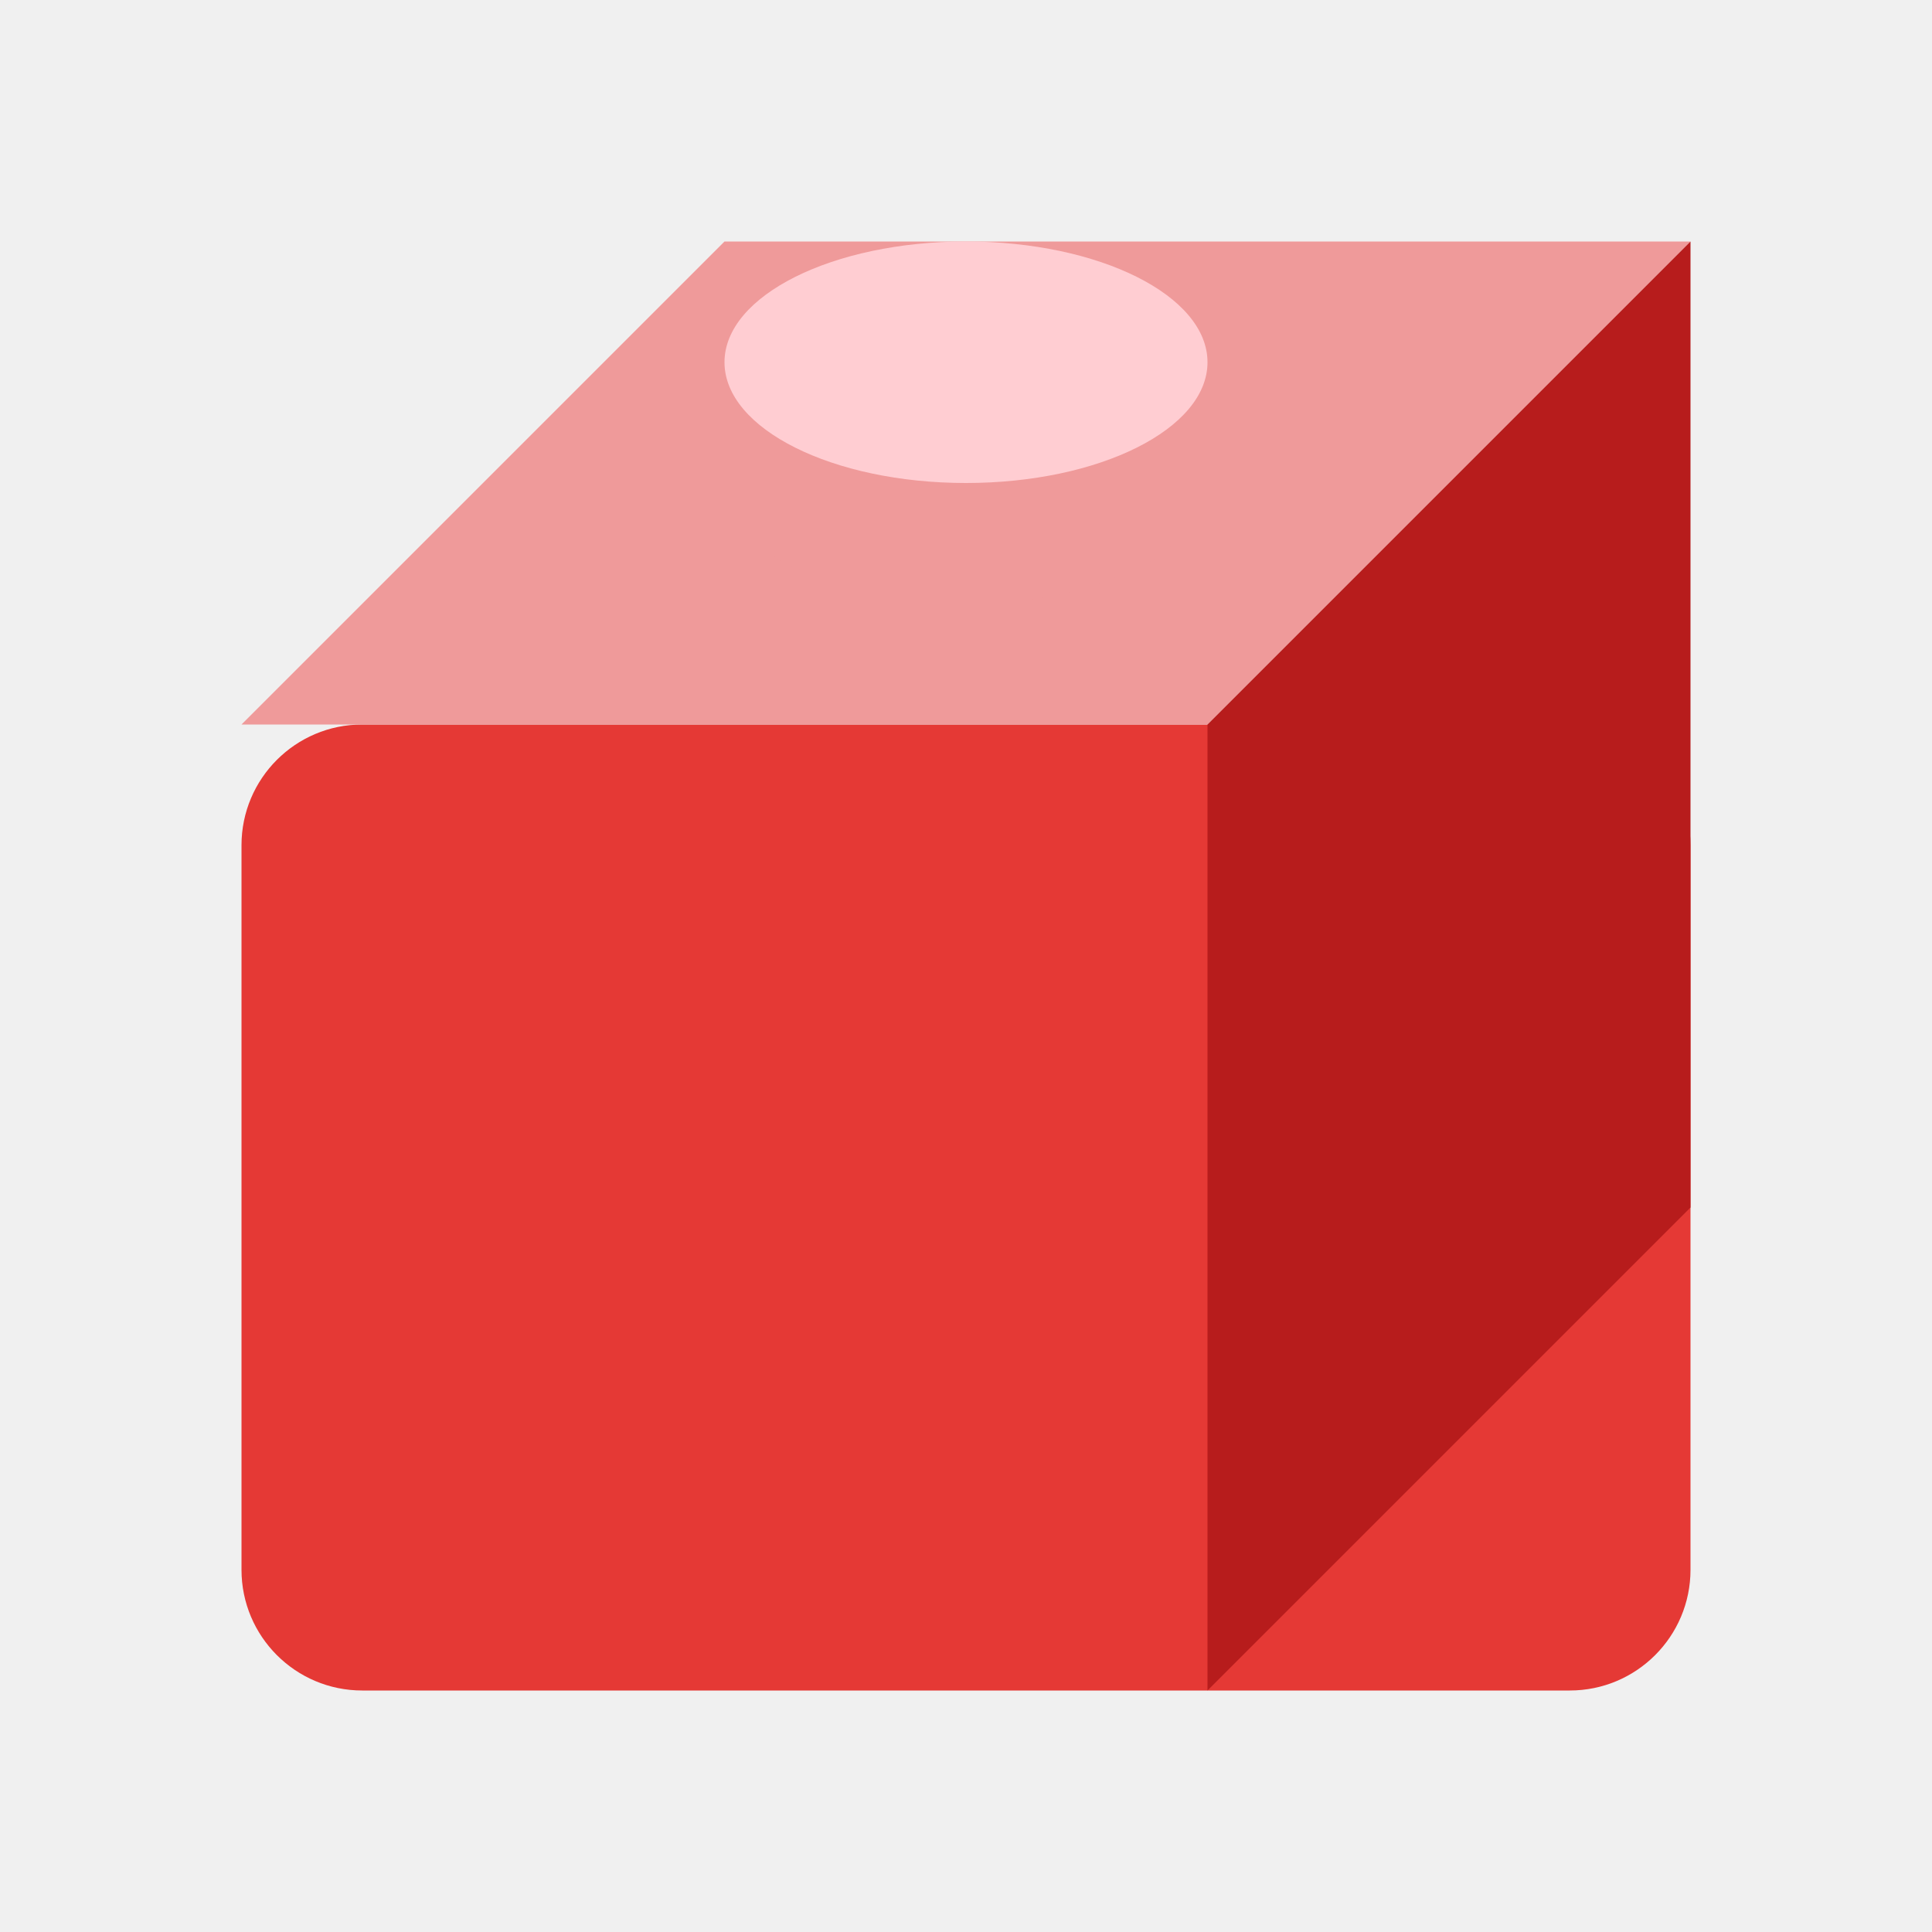
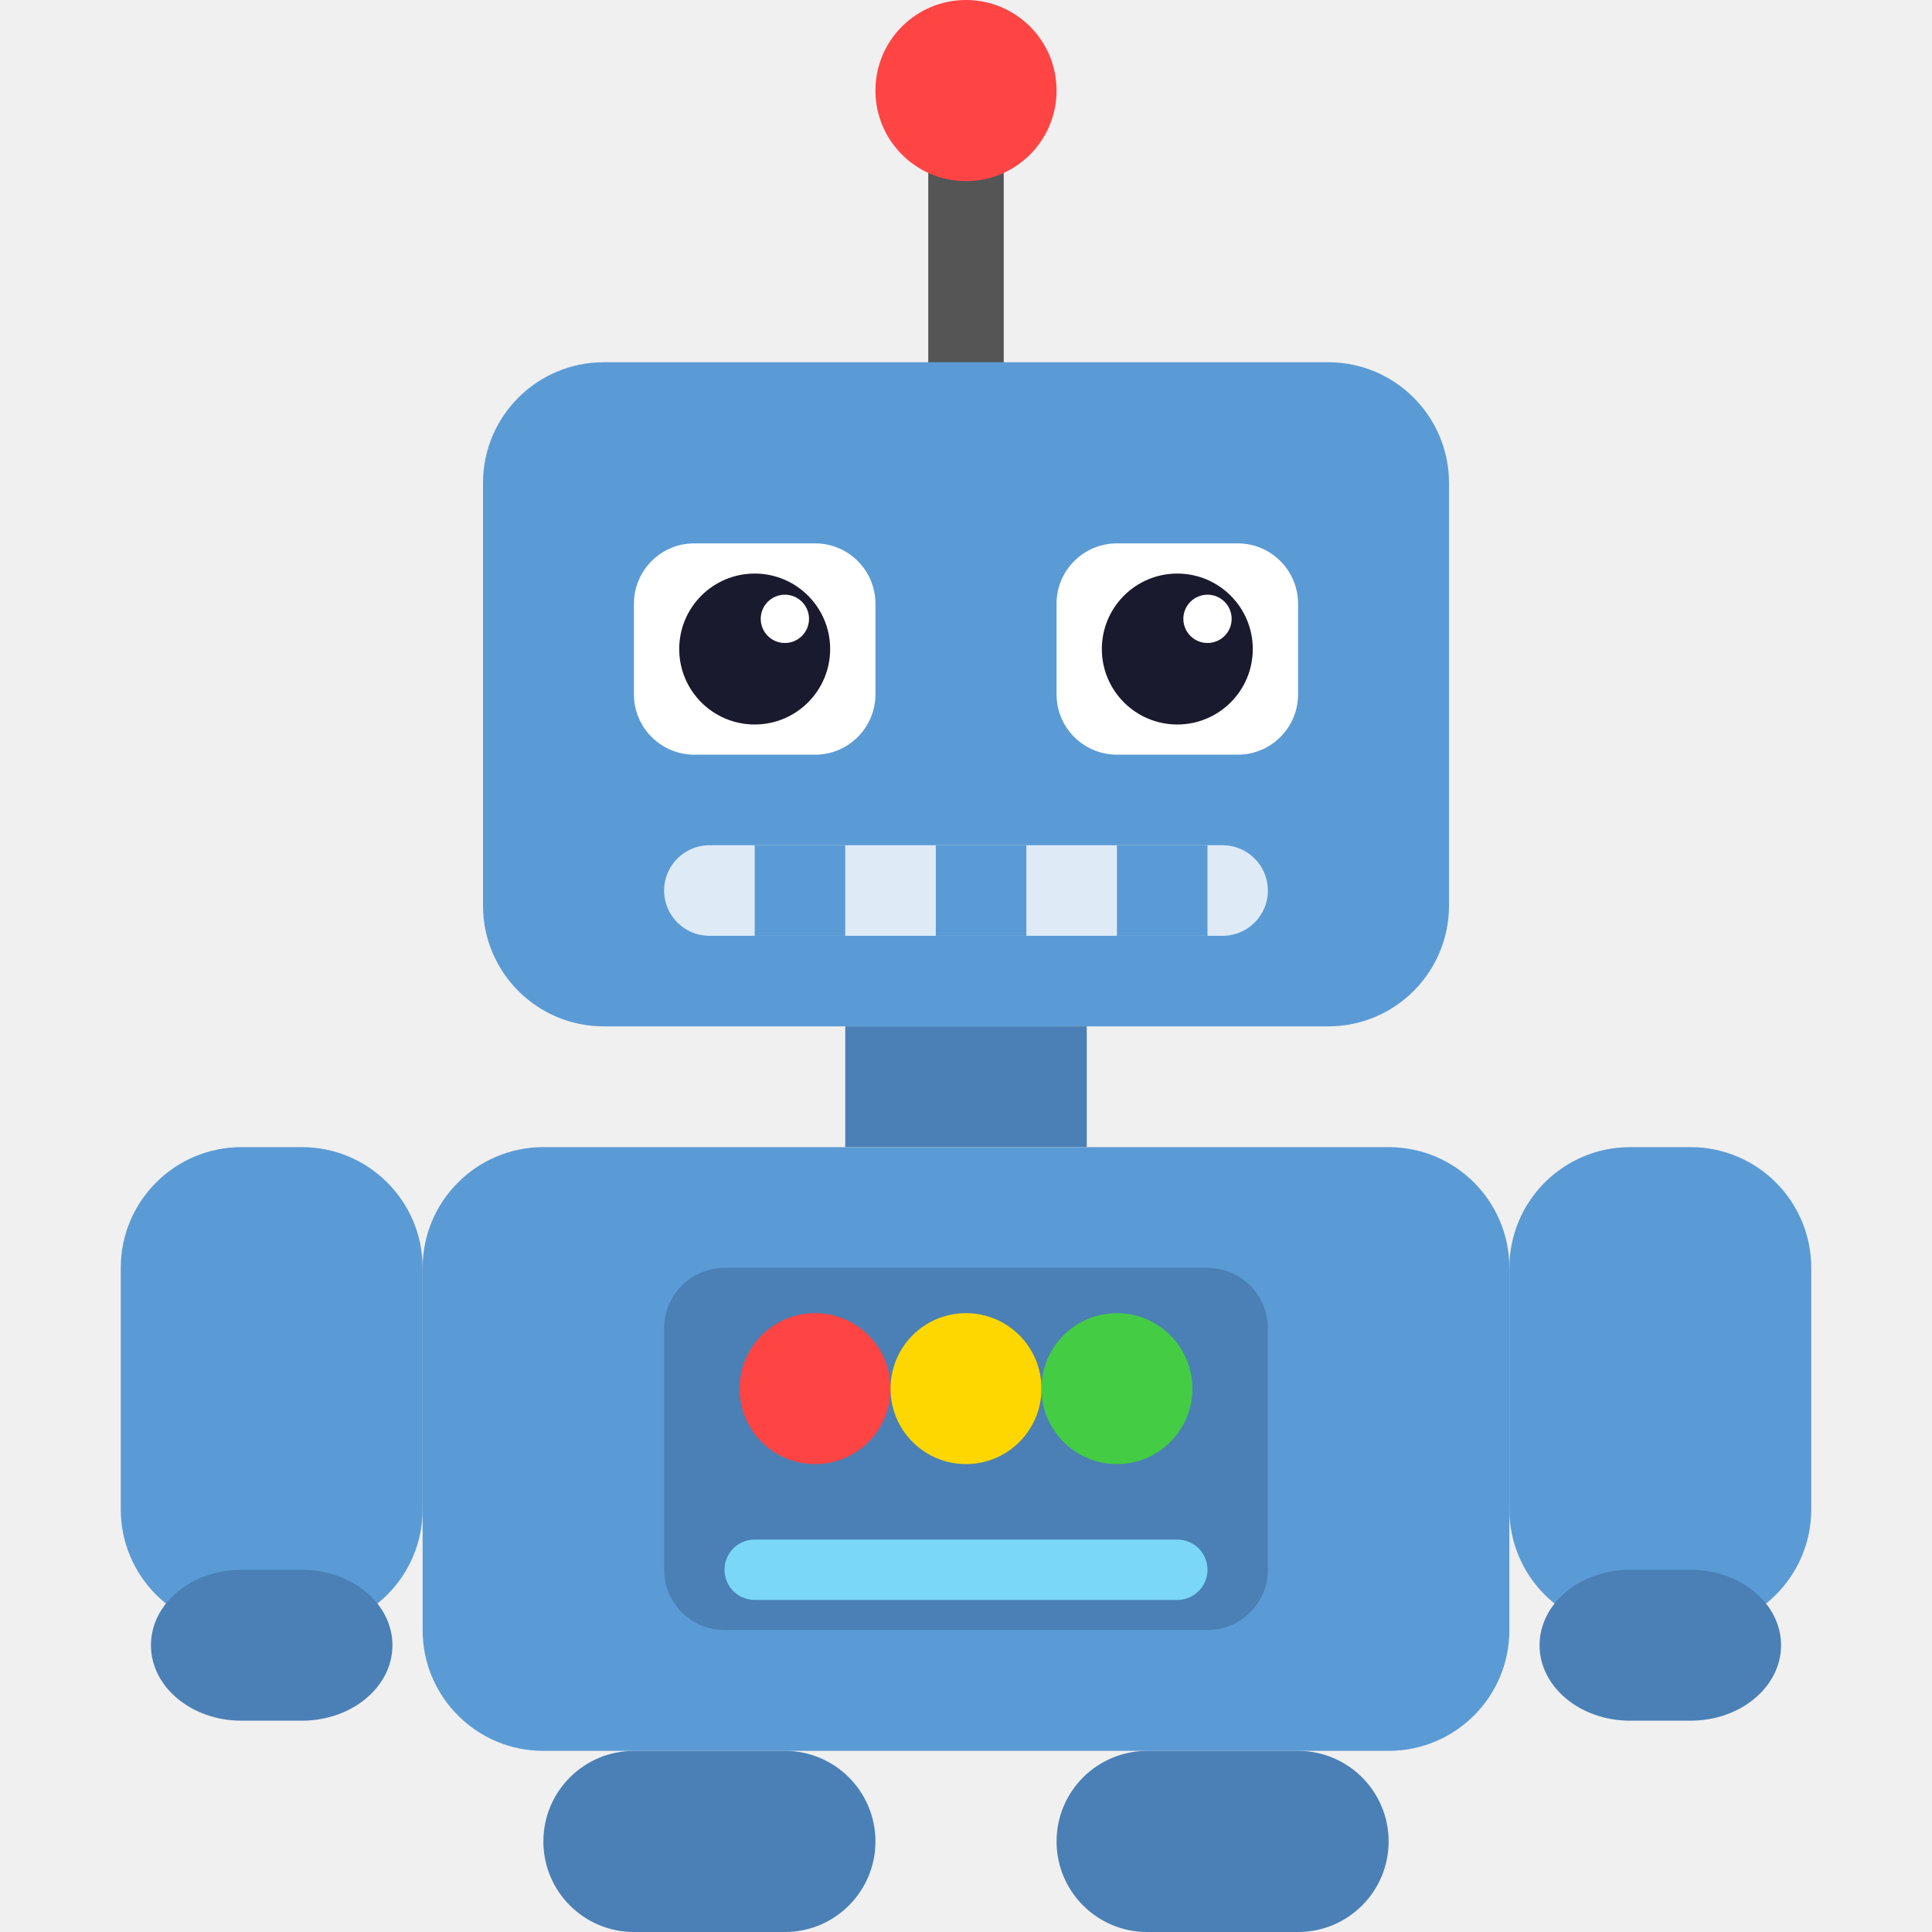
<svg xmlns="http://www.w3.org/2000/svg" viewBox="0 0 64 64" width="64" height="64">
-   <rect x="8" y="24" width="48" height="32" rx="4" fill="#E53935" />
-   <polygon points="8,24 24,8 56,8 40,24" fill="#EF9A9A" />
-   <polygon points="56,8 56,40 40,56 40,24" fill="#B71C1C" />
-   <ellipse cx="32" cy="16" rx="8" ry="4" fill="#EF9A9A" />
-   <rect x="24" y="12" width="16" height="6" fill="#EF9A9A" />
-   <ellipse cx="32" cy="12" rx="8" ry="4" fill="#FFCDD2" />
+   <line x1="32" y1="4" x2="32" y2="12" stroke="#555" stroke-width="2.5" stroke-linecap="round" />
+   <circle cx="32" cy="3" r="3" fill="#FF4444" />
+   <rect x="16" y="12" width="32" height="22" rx="4" ry="4" fill="#5B9BD5" />
+   <rect x="21" y="18" width="8" height="7" rx="2" fill="#fff" />
+   <rect x="35" y="18" width="8" height="7" rx="2" fill="#fff" />
+   <circle cx="25" cy="21.5" r="2.5" fill="#1a1a2e" />
+   <circle cx="39" cy="21.5" r="2.5" fill="#1a1a2e" />
+   <circle cx="26" cy="20.5" r="0.8" fill="#fff" />
+   <circle cx="40" cy="20.5" r="0.8" fill="#fff" />
+   <rect x="22" y="28" width="20" height="3" rx="1.5" fill="#fff" opacity="0.8" />
+   <rect x="25" y="28" width="3" height="3" fill="#5B9BD5" />
+   <rect x="31" y="28" width="3" height="3" fill="#5B9BD5" />
+   <rect x="37" y="28" width="3" height="3" fill="#5B9BD5" />
+   <rect x="28" y="34" width="8" height="4" fill="#4A80B5" />
+   <rect x="14" y="38" width="36" height="20" rx="4" ry="4" fill="#5B9BD5" />
+   <rect x="22" y="42" width="20" height="12" rx="2" fill="#4A80B5" />
+   <circle cx="27" cy="46" r="2.5" fill="#FF4444" />
+   <circle cx="32" cy="46" r="2.5" fill="#FFD700" />
+   <circle cx="37" cy="46" r="2.5" fill="#44CC44" />
+   <rect x="24" y="51" width="16" height="2" rx="1" fill="#7FE0FF" opacity="0.9" />
+   <rect x="4" y="38" width="10" height="16" rx="4" fill="#5B9BD5" />
+   <rect x="5" y="52" width="8" height="5" rx="3" fill="#4A80B5" />
+   <rect x="50" y="38" width="10" height="16" rx="4" fill="#5B9BD5" />
+   <rect x="51" y="52" width="8" height="5" rx="3" fill="#4A80B5" />
+   <rect x="18" y="58" width="11" height="6" rx="3" fill="#4A80B5" />
+   <rect x="35" y="58" width="11" height="6" rx="3" fill="#4A80B5" />
</svg>
